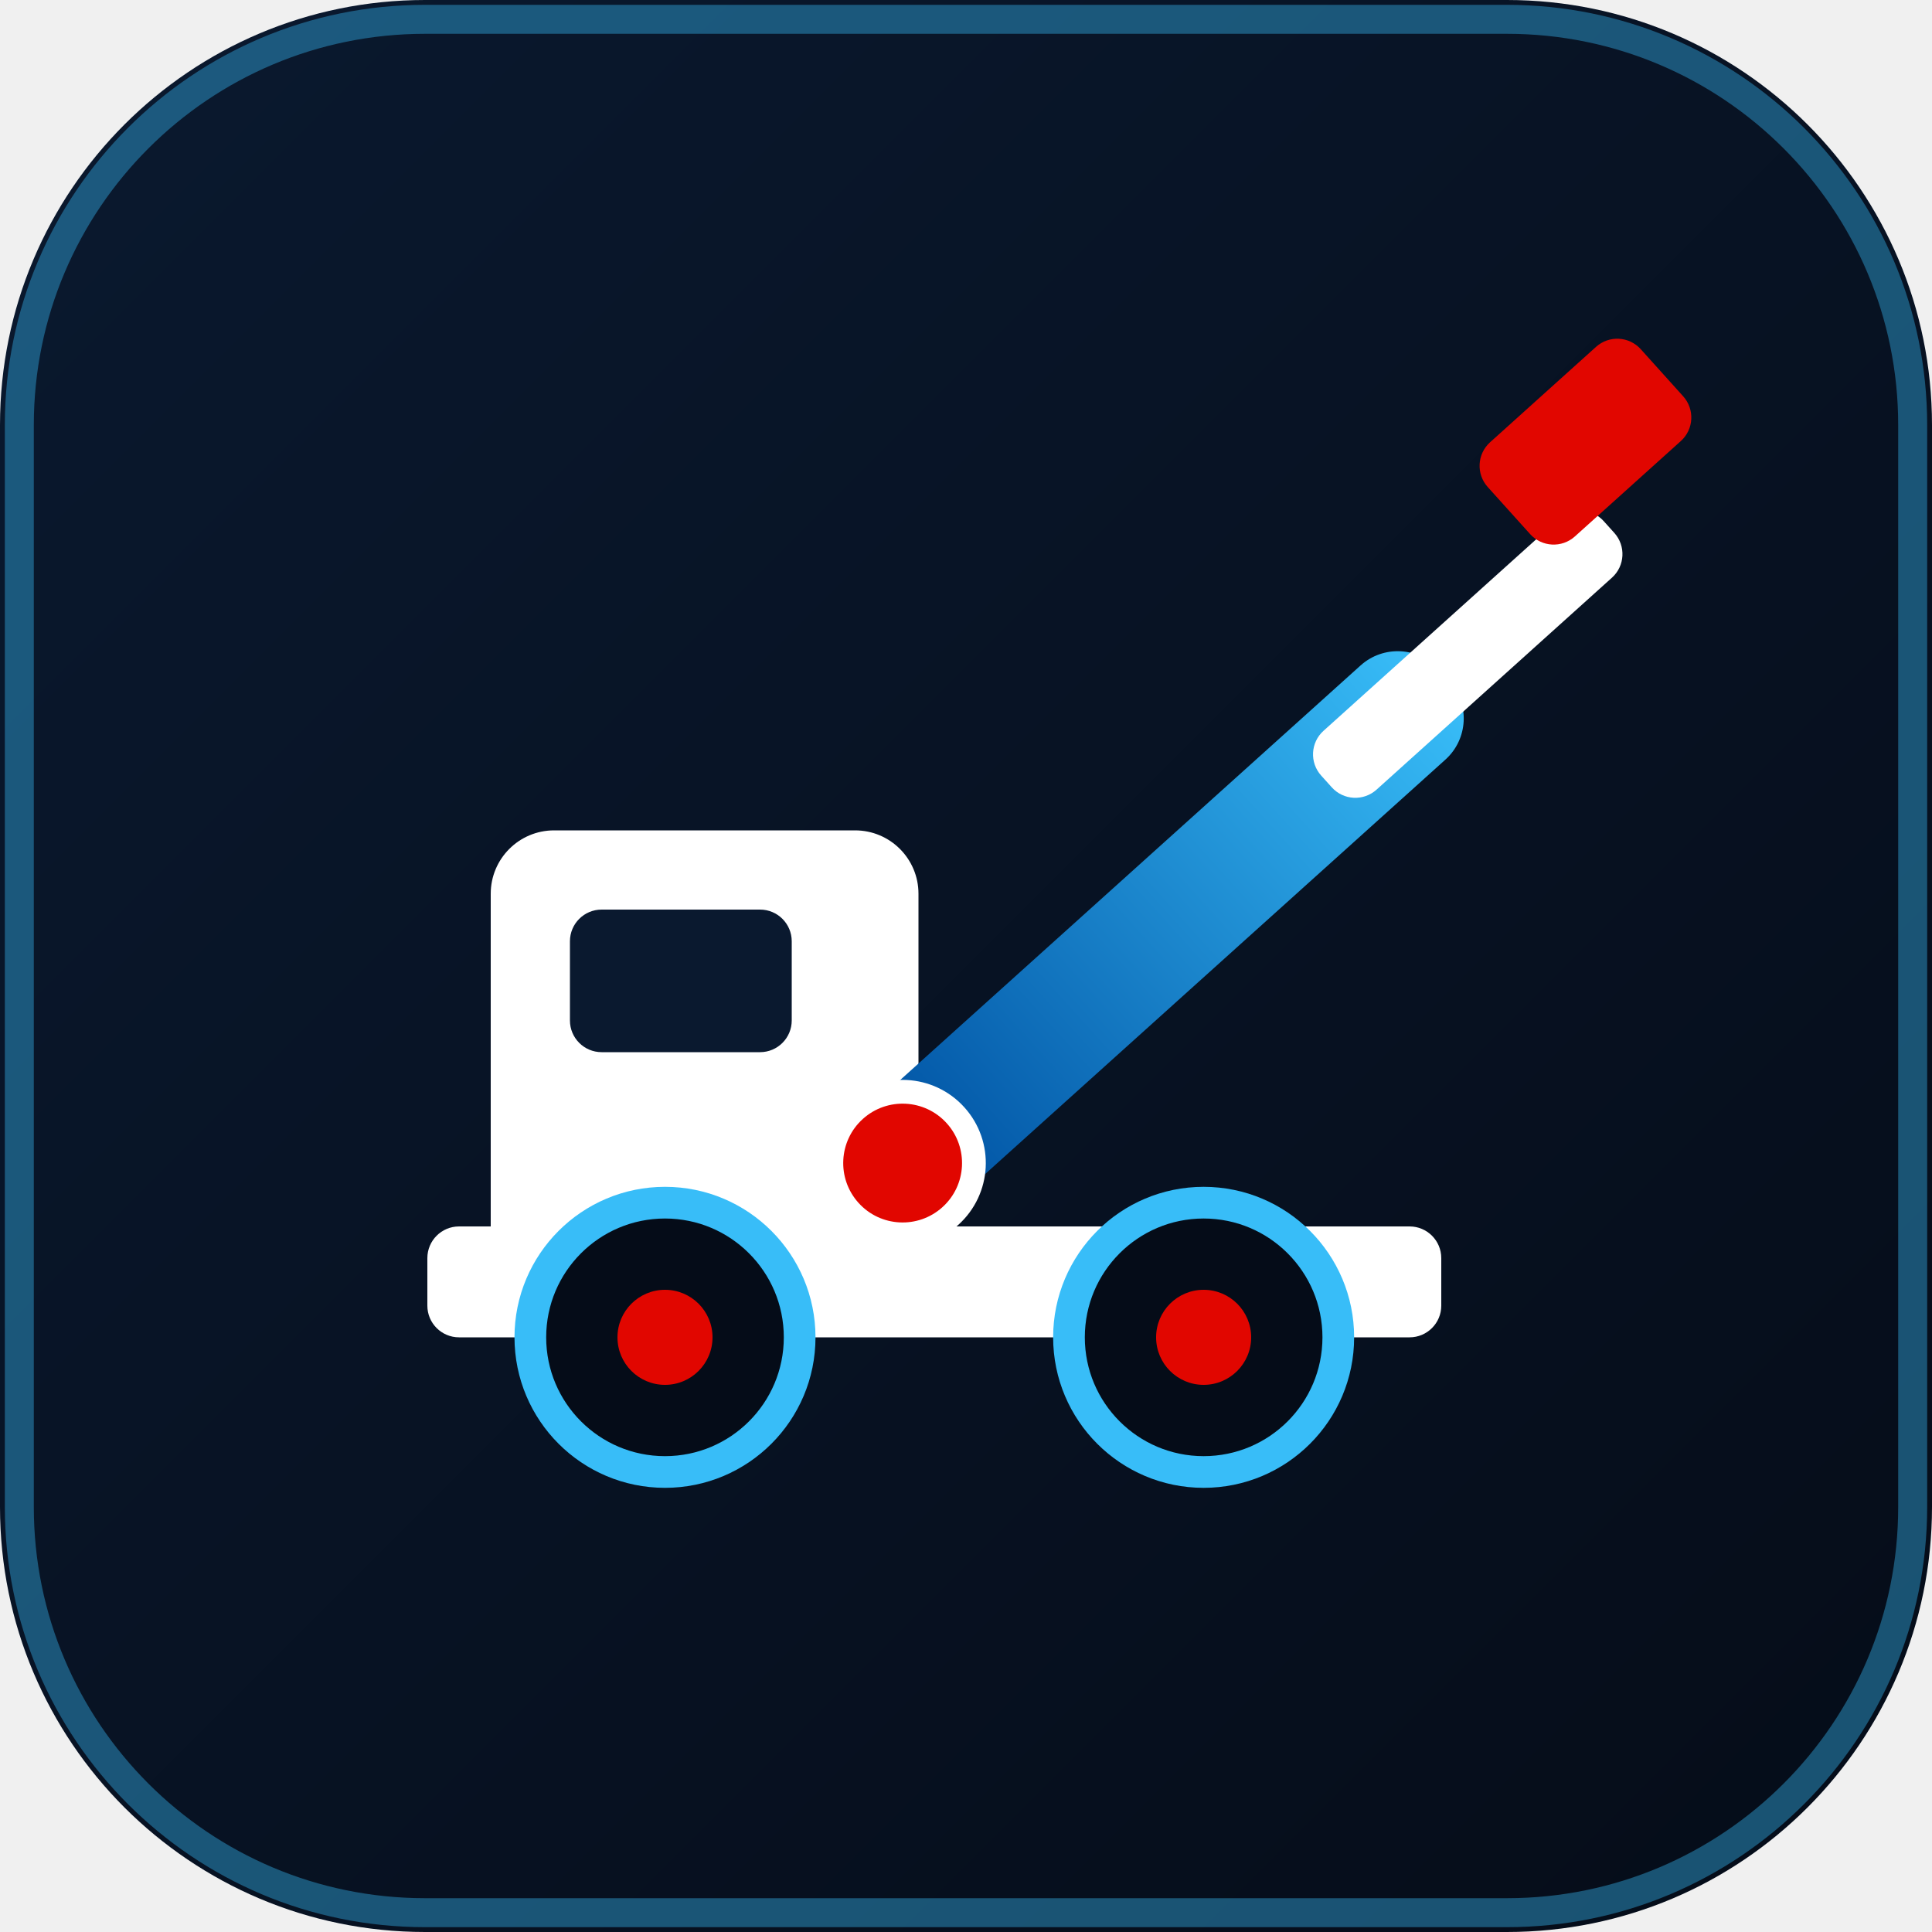
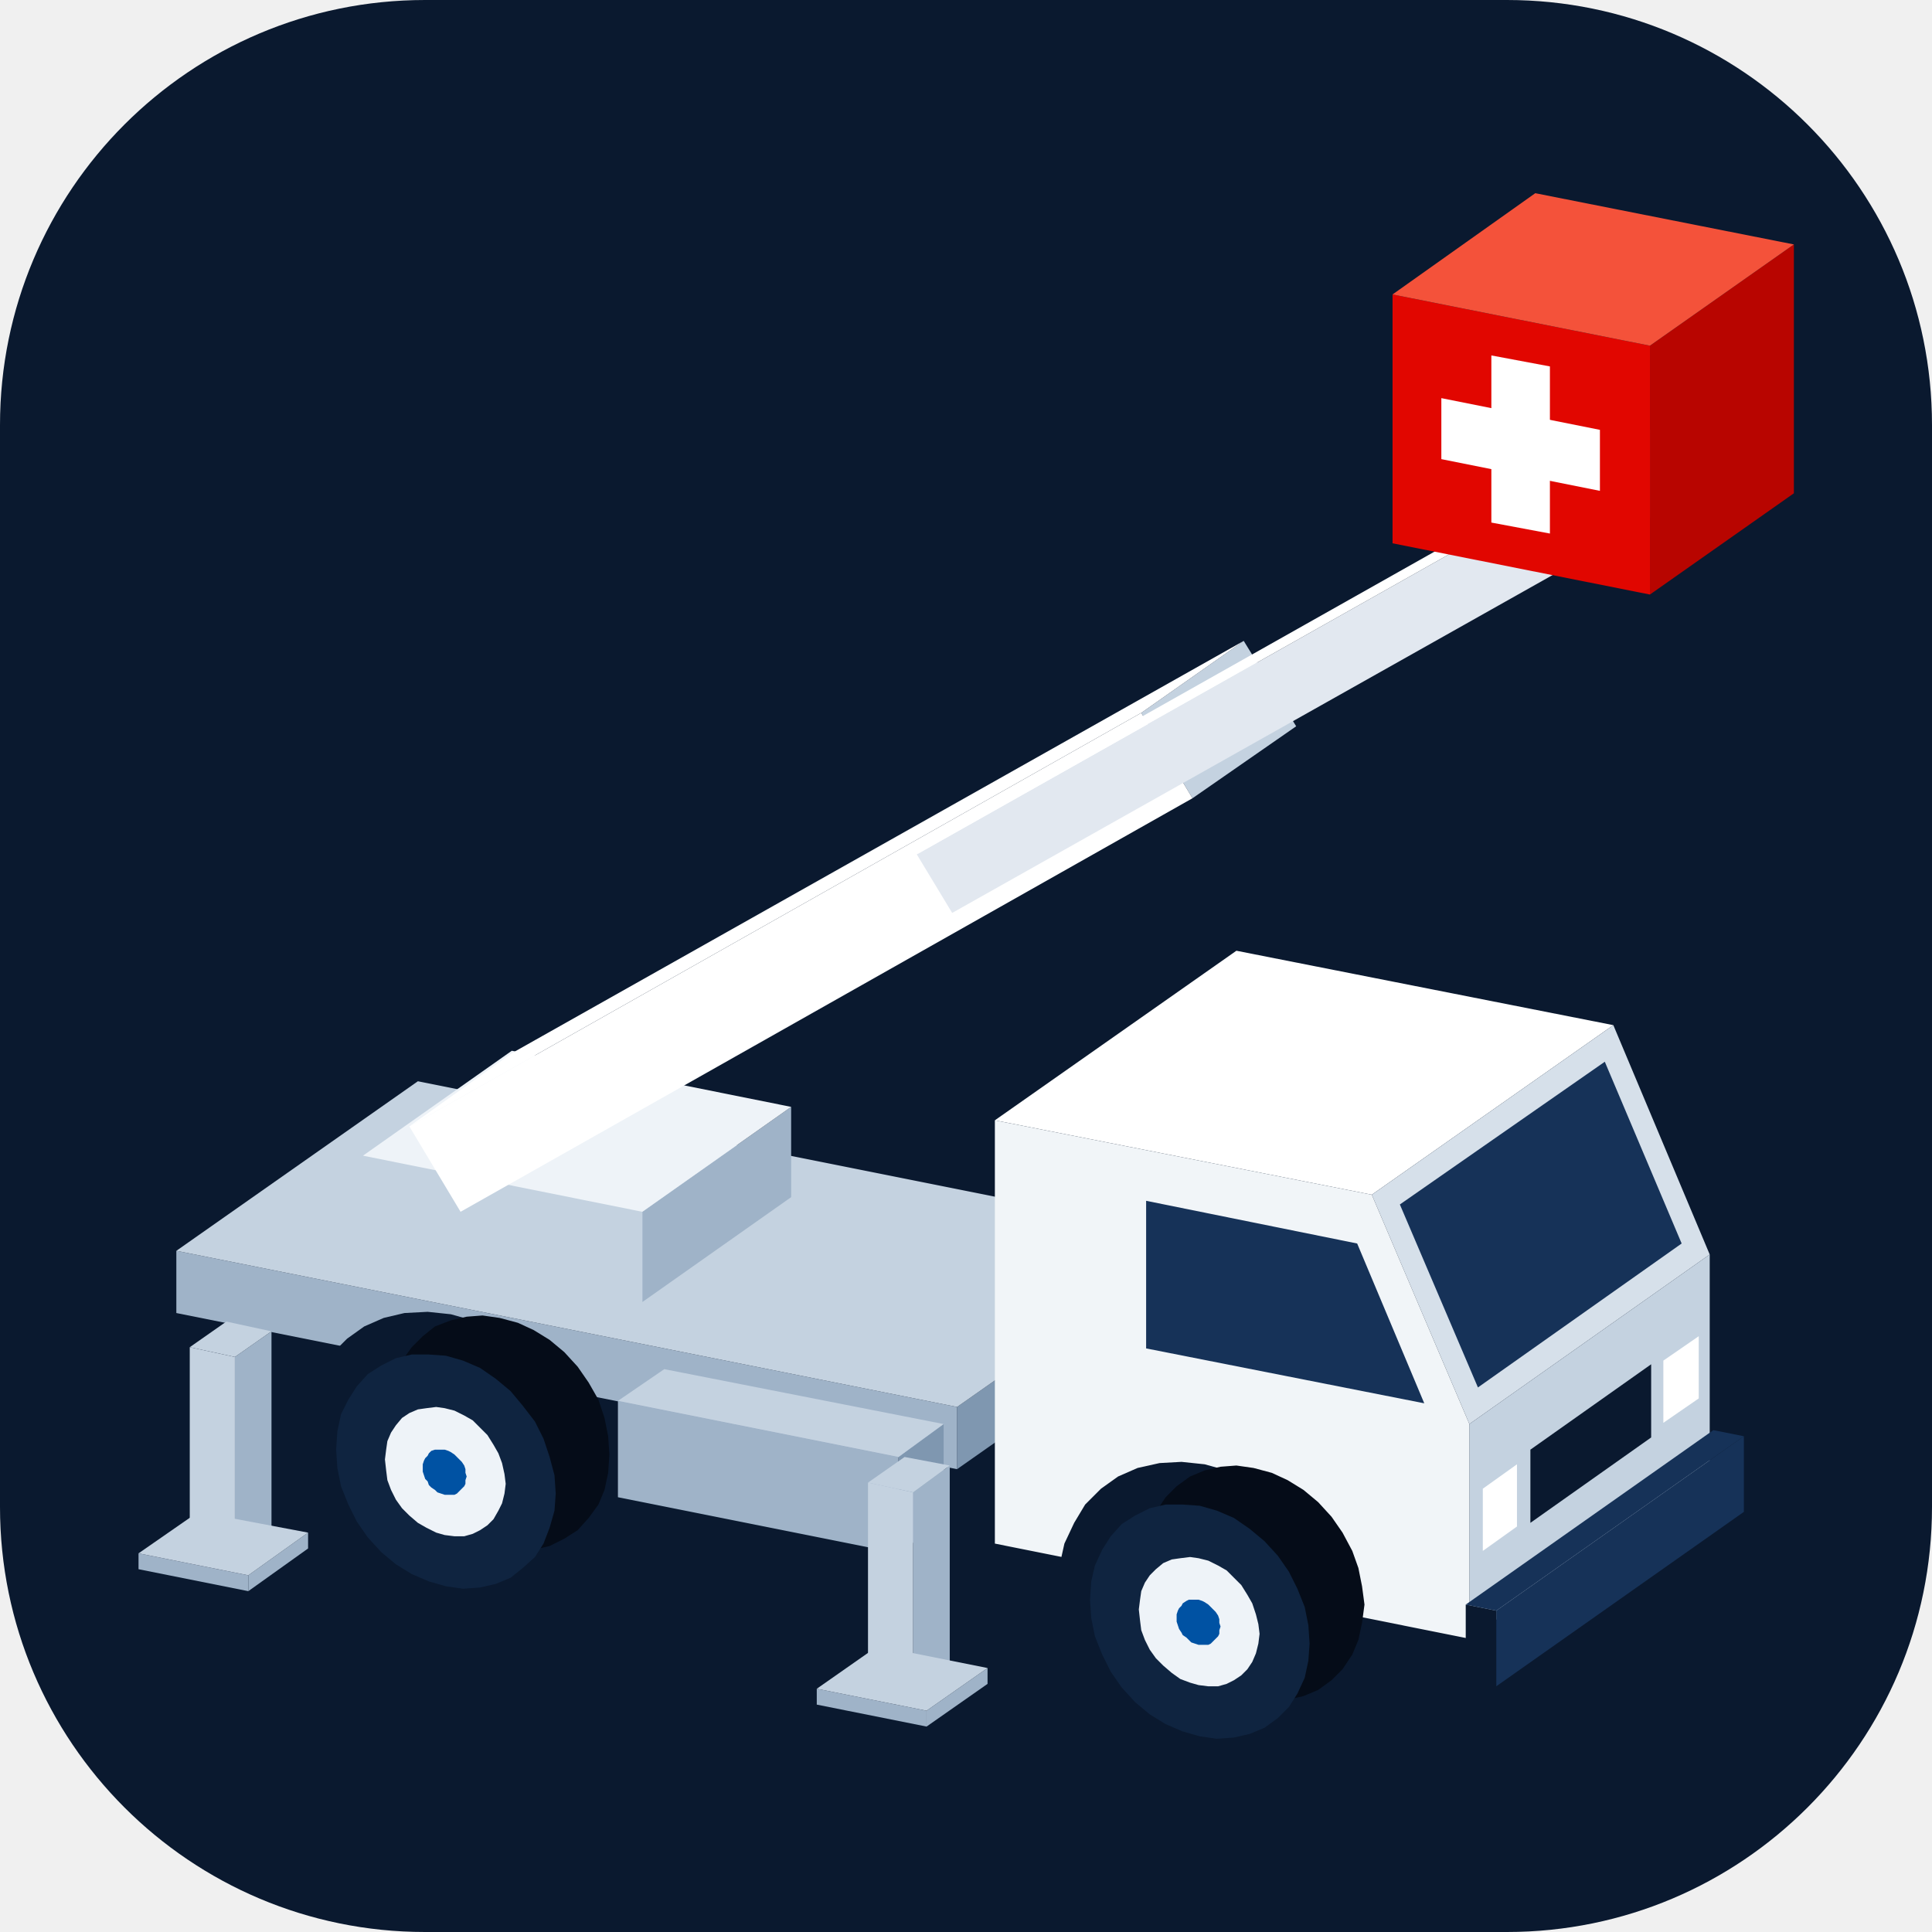
<svg xmlns="http://www.w3.org/2000/svg" viewBox="0 0 100 100">
-   <defs>
-     <linearGradient id="bgGrad" x1="0%" y1="0%" x2="100%" y2="100%">
-       <stop offset="0%" stop-color="#0A192F" />
-       <stop offset="100%" stop-color="#050C18" />
-     </linearGradient>
-     <linearGradient id="craneGrad" x1="0%" y1="0%" x2="100%" y2="0%">
-       <stop offset="0%" stop-color="#0052A3" />
-       <stop offset="100%" stop-color="#38BDF8" />
-     </linearGradient>
-   </defs>
-   <rect width="100" height="100" rx="22" fill="url(#bgGrad)" />
-   <rect width="98" height="98" x="1" y="1" rx="21" fill="none" stroke="#38BDF8" stroke-width="1.5" stroke-opacity="0.4" />
-   <g transform="translate(50, 52) scale(0.82) translate(-50, -52)">
-     <rect x="16" y="66" width="64" height="7" rx="2" fill="#FFFFFF" />
-     <path d="M 20 66 L 20 45 A 4 4 0 0 1 24 41 L 43 41 A 4 4 0 0 1 47 45 L 47 66 Z" fill="#FFFFFF" />
-     <rect x="25" y="46" width="14" height="9" rx="2" fill="#0A192F" />
-     <g transform="translate(46, 62) rotate(-42)">
-       <rect x="0" y="-4" width="46" height="8" rx="3.5" fill="url(#craneGrad)" />
-       <rect x="36" y="-2.5" width="24" height="5" rx="2" fill="#FFFFFF" />
-       <rect x="56" y="-9" width="13" height="8" rx="2" fill="#E10600" />
-       <circle cx="0" cy="0" r="4.5" fill="#E10600" stroke="#FFFFFF" stroke-width="1.5" />
-     </g>
-     <circle cx="31" cy="73" r="8.5" fill="#050C18" stroke="#38BDF8" stroke-width="2" />
-     <circle cx="31" cy="73" r="3" fill="#E10600" />
-     <circle cx="65" cy="73" r="8.5" fill="#050C18" stroke="#38BDF8" stroke-width="2" />
-     <circle cx="65" cy="73" r="3" fill="#E10600" />
+   <rect width="100" height="100" rx="22" fill="#0A192F" />
+   <g transform="translate(7.17 10.00) scale(0.6314)">
+     <path d="M107.9 117.5L122.9 106.9L122.9 100L107.9 110.6Z" fill="#0A192F" />
+     <path d="M9 97.8L107.9 117.5L107.9 110.6L9 90.9Z" fill="#0A192F" />
+     <path d="M9 90.9L107.9 110.6L122.9 100L24 80.3Z" fill="#0A192F" />
+     <path d="M67.1 104.6L86.9 90.7L86.9 85.6L67.1 99.5Z" fill="#7F97B0" />
+     <path d="M3.1 91.8L67.1 104.6L67.1 99.5L3.1 86.7Z" fill="#9FB3C8" />
+     <path d="M3.1 86.7L67.1 99.5L86.9 85.6L22.9 72.8Z" fill="#C4D2E0" />
+     <path d="M62.3 111.5L66 108.8L66 100.9L62.3 103.6Z" fill="#7F97B0" />
+     <path d="M39.3 106.9L62.3 111.5L62.3 103.6L39.3 99Z" fill="#9FB3C8" />
+     <path d="M39.3 99L62.3 103.6L66 100.9L43.1 96.4Z" fill="#C4D2E0" />
+     <path d="M41.3 90.9L53.5 82.3L53.5 74.9L41.3 83.5Z" fill="#9FB3C8" />
+     <path d="M18.4 86.3L41.3 90.9L41.3 83.5L18.4 78.9Z" fill="#C4D2E0" />
+     <path d="M18.4 78.9L41.3 83.5L53.5 74.9L30.6 70.3Z" fill="#EEF3F8" />
+     <path d="M70.2 76L101.1 82.1L120.9 68.2L90 62.1Z" fill="#FFFFFF" />
+     <path d="M109.1 118.5L128.8 104.6L128.8 87L109.1 100.9Z" fill="#C4D2E0" />
+     <path d="M109.1 100.9L128.8 87L120.9 68.2L101.1 82.1Z" fill="#D6E0EA" />
+     <path d="M109.8 97.9L126.5 86.1L120.2 71.2L103.4 82.9Z" fill="#163258" />
+     <path d="M70.2 110.7L109.1 118.5L109.1 100.9L101.1 82.1L70.2 76Z" fill="#F1F5F8" />
+     <path d="M82.6 94.7L105.4 99.2L99.9 86.1L82.6 82.6Z" fill="#163258" />
+     <path d="M114.1 109L124 102L124 96L114.1 103Z" fill="#0A192F" />
+     <path d="M110.2 111.3L113 109.3L113 104.2L110.2 106.2Z" fill="#FFFFFF" />
+     <path d="M125 100.8L127.9 98.8L127.9 93.7L125 95.7Z" fill="#FFFFFF" />
+     <path d="M111.3 122.4L131.6 108.1L131.6 101.9L111.3 116.2Z" fill="#163258" />
+     <path d="M108.8 121.9L111.3 122.4L111.3 116.2L108.8 115.7Z" fill="#0A192F" />
+     <path d="M108.8 115.7L111.3 116.2L131.6 101.9L129.1 101.4Z" fill="#163258" />
+     <path d="M86.4 49.6L94.9 43.7L90.6 36.7L82.2 42.6Z" fill="#C4D2E0" />
+     <path d="M26.4 83.5L86.4 49.6L82.2 42.6L22.2 76.5Z" fill="#FFFFFF" />
+     <path d="M22.2 76.5L82.2 42.6L90.6 36.7L30.6 70.5Z" fill="#FFFFFF" />
+     <path d="M122.5 27.6L128.8 23.1L125.9 18.3L119.5 22.8Z" fill="#C4D2E0" />
+     <path d="M66.7 59L122.5 27.6L119.5 22.8L63.8 54.2Z" fill="#E2E8F0" />
+     <path d="M63.8 54.2L119.5 22.8L125.9 18.3L70.2 49.7Z" fill="#FFFFFF" />
+     <path d="M123.9 32.9L135.7 24.6L135.7 4.2L123.9 12.5Z" fill="#B80500" />
+     <path d="M102.8 28.7L123.9 32.9L123.9 12.5L102.8 8.3Z" fill="#E10600" />
+     <path d="M102.8 8.3L123.9 12.5L135.7 4.2L114.5 0Z" fill="#F4523A" />
+     <path d="M110.9 27L115.7 27.9L115.7 14.2L110.9 13.3Z" fill="#FFFFFF" />
+     <path d="M106.8 21.8L119.8 24.4L119.8 19.4L106.8 16.8Z" fill="#FFFFFF" />
+     <path d="M7.9 112.1L10.9 110L10.9 93.3L7.9 95.4Z" fill="#9FB3C8" />
+     <path d="M4.2 111.3L7.9 112.1L7.9 95.4L4.2 94.6Z" fill="#C4D2E0" />
+     <path d="M4.2 94.6L7.9 95.4L10.9 93.3L7.2 92.5Z" fill="#C4D2E0" />
+     <path d="M9 114.6L13.9 111.1L13.9 109.8L9 113.3Z" fill="#9FB3C8" />
+     <path d="M0 112.8L9 114.6L9 113.3L0 111.5Z" fill="#9FB3C8" />
+     <path d="M0 111.5L9 113.3L13.9 109.8L4.9 108.1Z" fill="#C4D2E0" />
+     <path d="M63.5 123.2L66.5 121L66.5 104.3L63.5 106.5Z" fill="#9FB3C8" />
+     <path d="M59.8 122.4L63.5 123.2L63.5 106.5L59.8 105.7Z" fill="#C4D2E0" />
+     <path d="M59.8 105.7L63.5 106.5L66.5 104.3L62.8 103.6Z" fill="#C4D2E0" />
+     <path d="M64.6 125.7L69.6 122.2L69.6 120.9L64.6 124.4Z" fill="#9FB3C8" />
+     <path d="M55.6 123.9L64.6 125.7L64.6 124.4L55.6 122.6Z" fill="#9FB3C8" />
+     <path d="M55.6 122.6L64.6 124.4L69.6 120.9L60.6 119.1Z" fill="#C4D2E0" />
+     <path d="M37.6 106.9L37.4 104.9L37 102.9L36.3 100.9L35.3 99L34 97.3L32.6 95.7L31 94.4L29.3 93.3L27.4 92.4L25.6 91.9L23.7 91.7L21.8 91.8L20.1 92.2L18.5 92.9L17.1 93.9L15.8 95.2L14.9 96.7L14.1 98.3L13.7 100.2L13.5 102.1Z" fill="#0A192F" />
+     <path d="M38.6 103.4L38.5 101.9L38.2 100.4L37.7 98.9L36.9 97.5L36 96.2L34.9 95L33.7 94L32.4 93.2L31.1 92.6L29.6 92.2L28.2 92L26.9 92.1L25.6 92.4L24.3 92.9L23.3 93.7L22.4 94.6L21.6 95.7L21.1 97L20.7 98.4L20.6 99.8L20.7 101.3L21.1 102.9L21.6 104.3L22.4 105.7L23.3 107.1L24.3 108.2L25.6 109.2L26.9 110.1L28.2 110.7L29.6 111.1L31.1 111.3L32.4 111.2L33.7 110.9L34.9 110.3L36 109.6L36.9 108.6L37.7 107.5L38.2 106.3L38.5 104.9L38.6 103.4Z" fill="#050C18" />
+     <path d="M34.2 106.6L34.1 105.1L33.7 103.6L33.2 102.1L32.5 100.7L31.5 99.4L30.5 98.2L29.3 97.2L28 96.3L26.6 95.7L25.2 95.3L23.8 95.2L22.4 95.2L21.1 95.5L19.9 96.1L18.8 96.8L17.9 97.8L17.2 98.9L16.6 100.1L16.3 101.5L16.2 103L16.3 104.5L16.6 106L17.2 107.5L17.9 108.9L18.8 110.2L19.9 111.4L21.1 112.4L22.4 113.2L23.8 113.8L25.2 114.2L26.6 114.4L28 114.3L29.3 114L30.5 113.5L31.5 112.7L32.5 111.8L33.2 110.7L33.7 109.4L34.1 108L34.2 106.6Z" fill="#0F2440" />
+     <path d="M30.1 105.8L30 105L29.8 104.1L29.5 103.3L29.1 102.6L28.6 101.8L28 101.2L27.4 100.6L26.7 100.2L25.9 99.8L25.1 99.6L24.4 99.5L23.6 99.6L22.9 99.7L22.2 100L21.6 100.4L21.1 101L20.7 101.6L20.4 102.3L20.3 103L20.2 103.8L20.3 104.7L20.4 105.5L20.7 106.3L21.1 107.1L21.6 107.8L22.2 108.4L22.9 109L23.6 109.4L24.4 109.8L25.1 110L25.9 110.1L26.7 110.1L27.4 109.9L28 109.6L28.6 109.2L29.1 108.7L29.5 108L29.8 107.4L30 106.6L30.1 105.8Z" fill="#EEF3F8" />
+     <path d="M26.9 105.2L26.8 104.9L26.8 104.6L26.7 104.3L26.5 104L26.3 103.8L26.1 103.6L25.9 103.4L25.6 103.2L25.4 103.1L25.1 103L24.8 103L24.5 103L24.3 103L24 103.1L23.8 103.3L23.7 103.5L23.5 103.7L23.4 103.9L23.3 104.2L23.3 104.5L23.3 104.8L23.4 105.1L23.5 105.4L23.7 105.6L23.8 105.9L24 106.1L24.3 106.3L24.5 106.5L24.8 106.6L25.1 106.7L25.4 106.7L25.6 106.7L25.9 106.7L26.1 106.6L26.3 106.4L26.5 106.2L26.7 106L26.8 105.8L26.8 105.5L26.9 105.2Z" fill="#0052A3" />
+     <path d="M99.4 119.2L99.2 117.2L98.8 115.2L98.1 113.2L97.1 111.3L95.9 109.6L94.4 108L92.8 106.7L91.1 105.6L89.2 104.7L87.4 104.2L85.5 104L83.7 104.1L81.9 104.5L80.3 105.2L78.9 106.2L77.6 107.5L76.7 109L75.9 110.7L75.5 112.5L75.4 114.4Z" fill="#0A192F" />
+     <path d="M100.5 115.7L100.3 114.2L100 112.7L99.5 111.3L98.7 109.8L97.8 108.5L96.7 107.3L95.5 106.3L94.2 105.5L92.9 104.9L91.4 104.5L90 104.3L88.7 104.4L87.4 104.7L86.2 105.2L85.1 106L84.2 106.9L83.4 108.1L82.9 109.3L82.6 110.7L82.4 112.2L82.6 113.7L82.9 115.2L83.4 116.6L84.2 118.1L85.1 119.4L86.2 120.5L87.4 121.6L88.7 122.4L90 123L91.4 123.4L92.9 123.6L94.2 123.5L95.5 123.2L96.7 122.7L97.8 121.9L98.7 121L99.5 119.8L100 118.6L100.3 117.2L100.5 115.7Z" fill="#050C18" />
+     <path d="M96 118.9L95.9 117.4L95.6 115.9L95 114.4L94.3 113L93.4 111.7L92.3 110.5L91.1 109.5L89.8 108.6L88.4 108L87 107.6L85.6 107.5L84.2 107.5L82.9 107.8L81.7 108.4L80.6 109.1L79.7 110.1L79 111.2L78.4 112.5L78.1 113.8L78 115.3L78.1 116.8L78.4 118.3L79 119.8L79.7 121.2L80.6 122.5L81.7 123.7L82.9 124.7L84.2 125.5L85.6 126.1L87 126.5L88.4 126.7L89.8 126.6L91.1 126.3L92.3 125.8L93.4 125L94.3 124.1L95 123L95.6 121.7L95.9 120.3L96 118.9Z" fill="#0F2440" />
+     <path d="M91.9 118.1L91.8 117.3L91.6 116.5L91.3 115.6L90.9 114.9L90.4 114.1L89.8 113.5L89.2 112.9L88.5 112.5L87.7 112.1L86.9 111.9L86.2 111.8L85.4 111.9L84.7 112L84 112.3L83.4 112.8L82.9 113.3L82.5 113.9L82.2 114.6L82.1 115.3L82 116.1L82.1 117L82.2 117.8L82.5 118.6L82.9 119.4L83.4 120.1L84 120.7L84.7 121.3L85.4 121.8L86.2 122.1L86.9 122.3L87.7 122.4L88.5 122.4L89.2 122.2L89.8 121.9L90.4 121.5L90.9 121L91.3 120.4L91.6 119.7L91.8 118.9L91.9 118.1Z" fill="#EEF3F8" />
+     <path d="M88.7 117.5L88.6 117.2L88.6 116.9L88.5 116.6L88.3 116.3L88.1 116.1L87.9 115.9L87.7 115.7L87.4 115.5L87.2 115.4L86.9 115.3L86.6 115.3L86.3 115.3L86.1 115.3L85.9 115.4L85.6 115.6L85.5 115.8L85.3 116L85.2 116.2L85.1 116.5L85.1 116.8L85.1 117.1L85.2 117.4L85.3 117.7L85.5 118L85.6 118.2L85.9 118.4L86.1 118.6L86.3 118.8L86.6 118.9L86.9 119L87.2 119L87.4 119L87.7 119L87.9 118.9L88.1 118.7L88.3 118.5L88.5 118.3L88.6 118.1L88.6 117.8L88.7 117.5Z" fill="#0052A3" />
  </g>
</svg>
